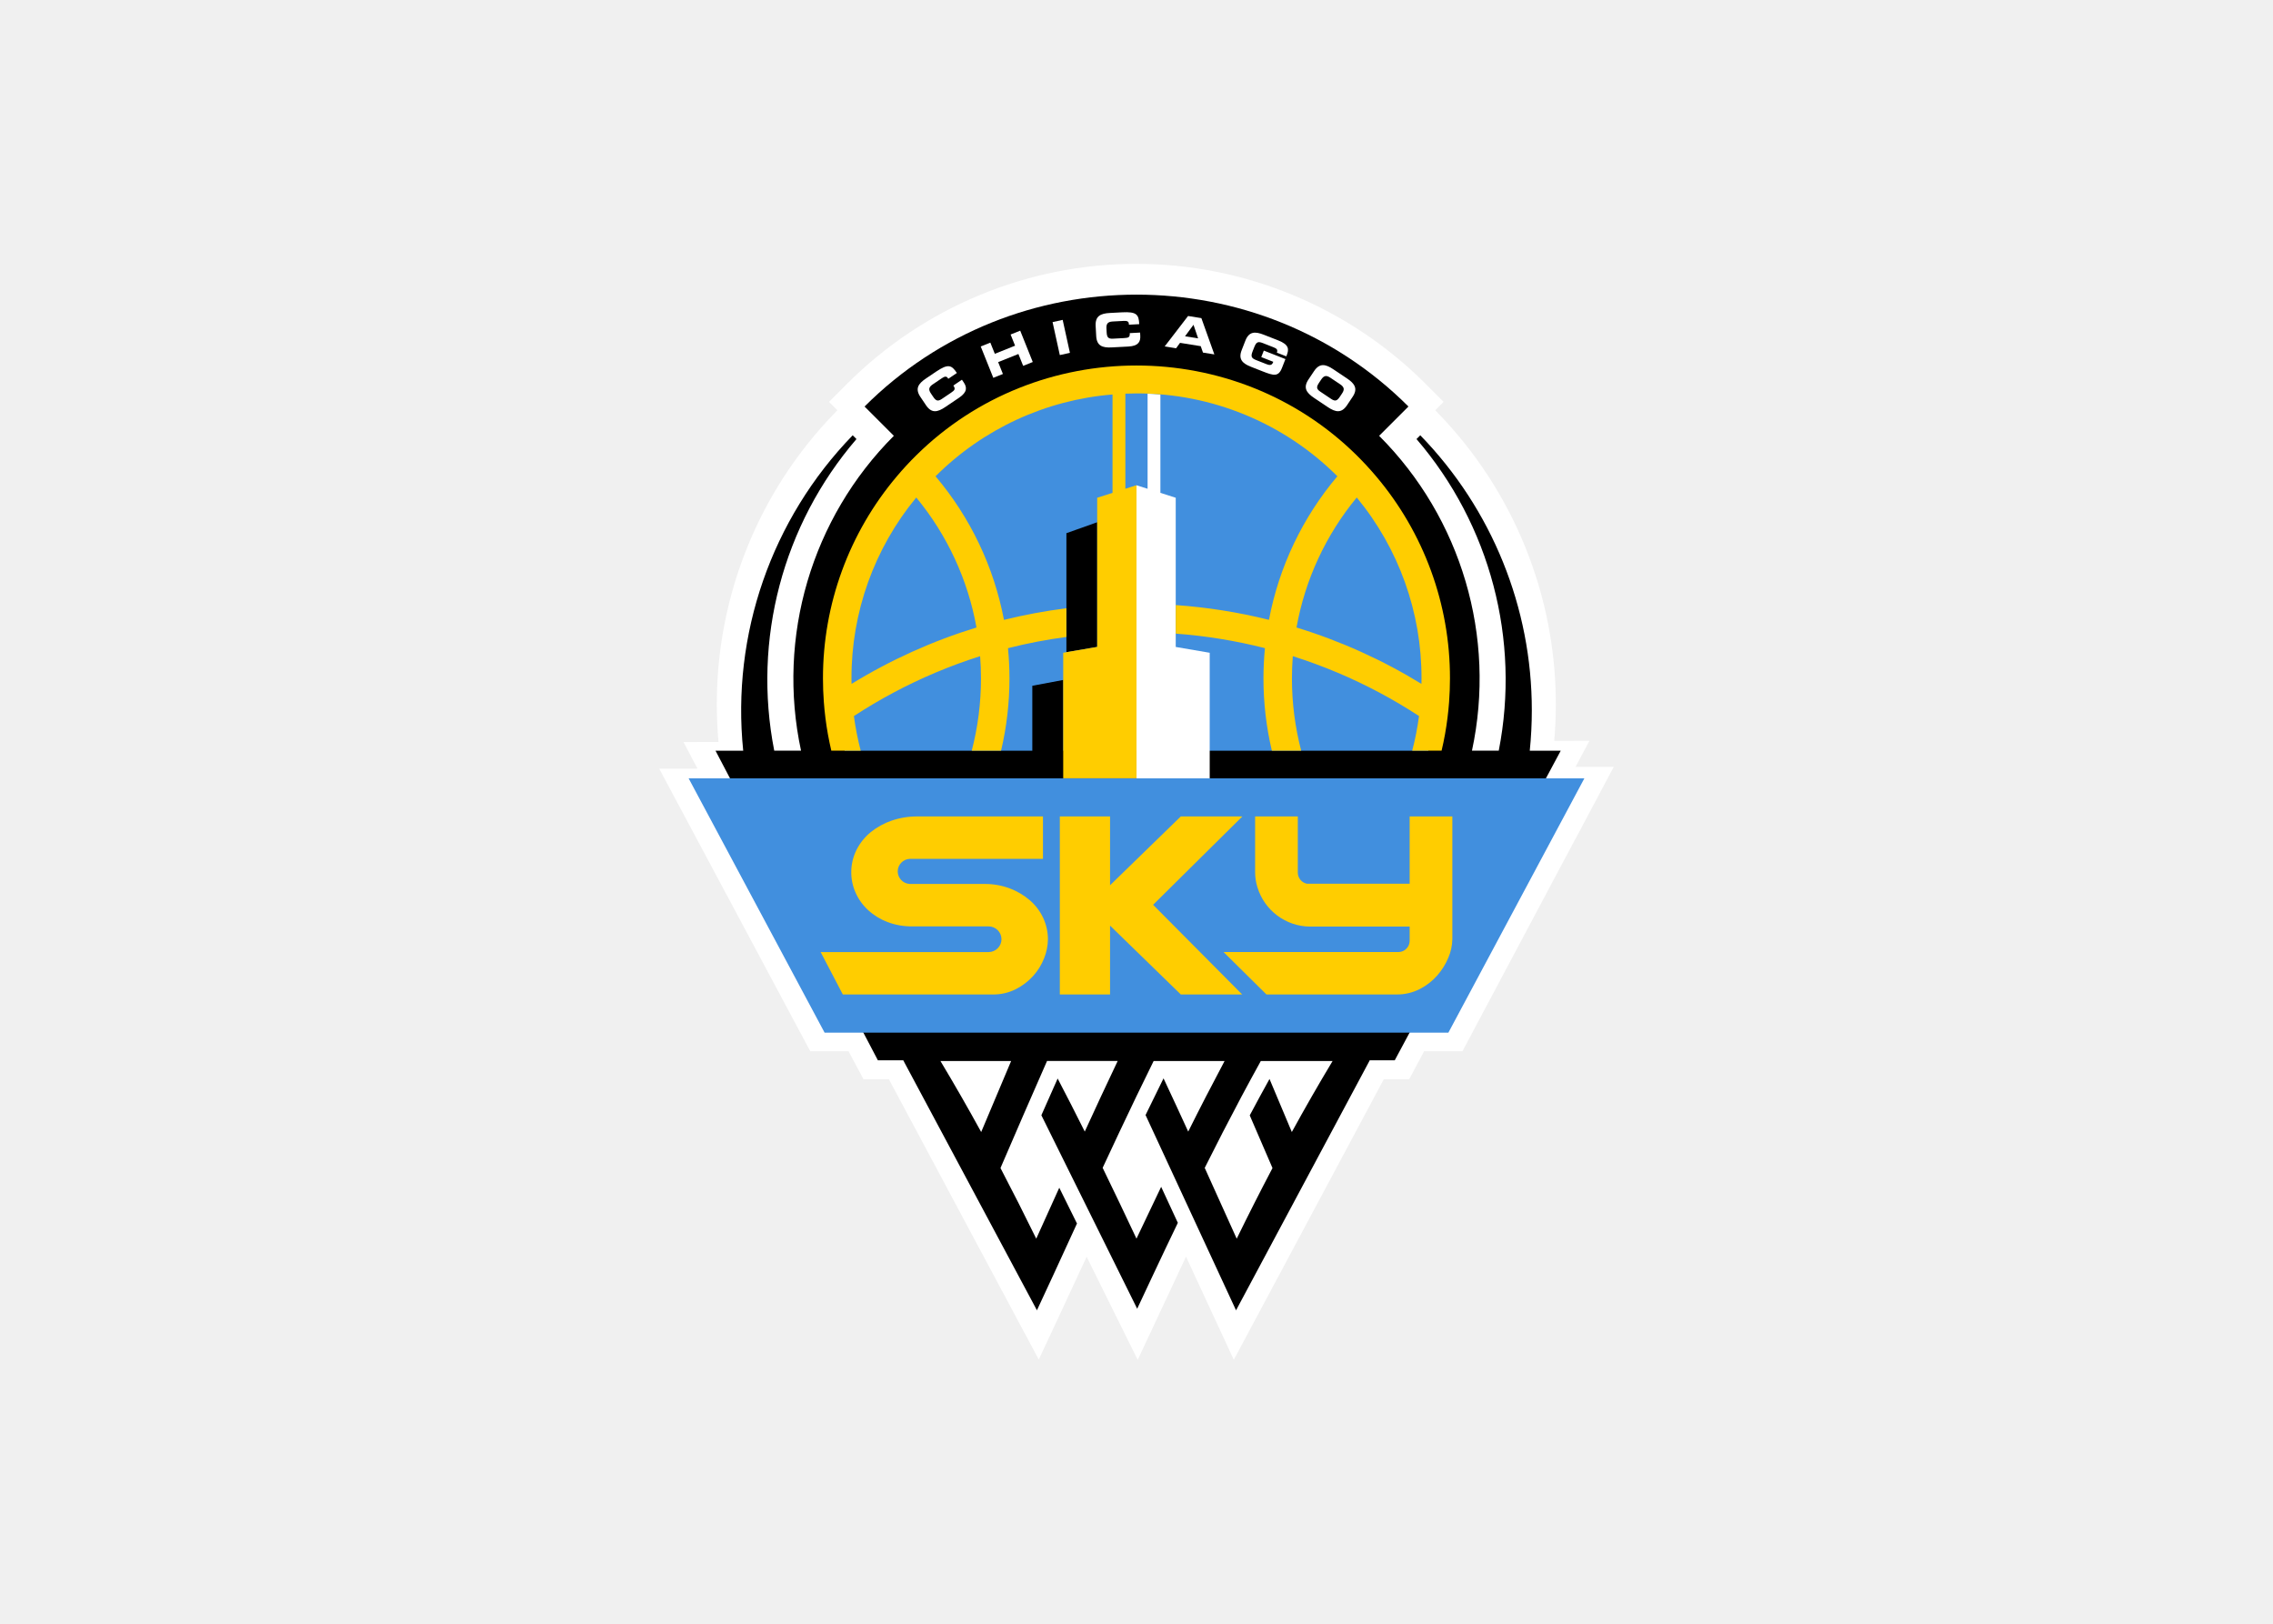
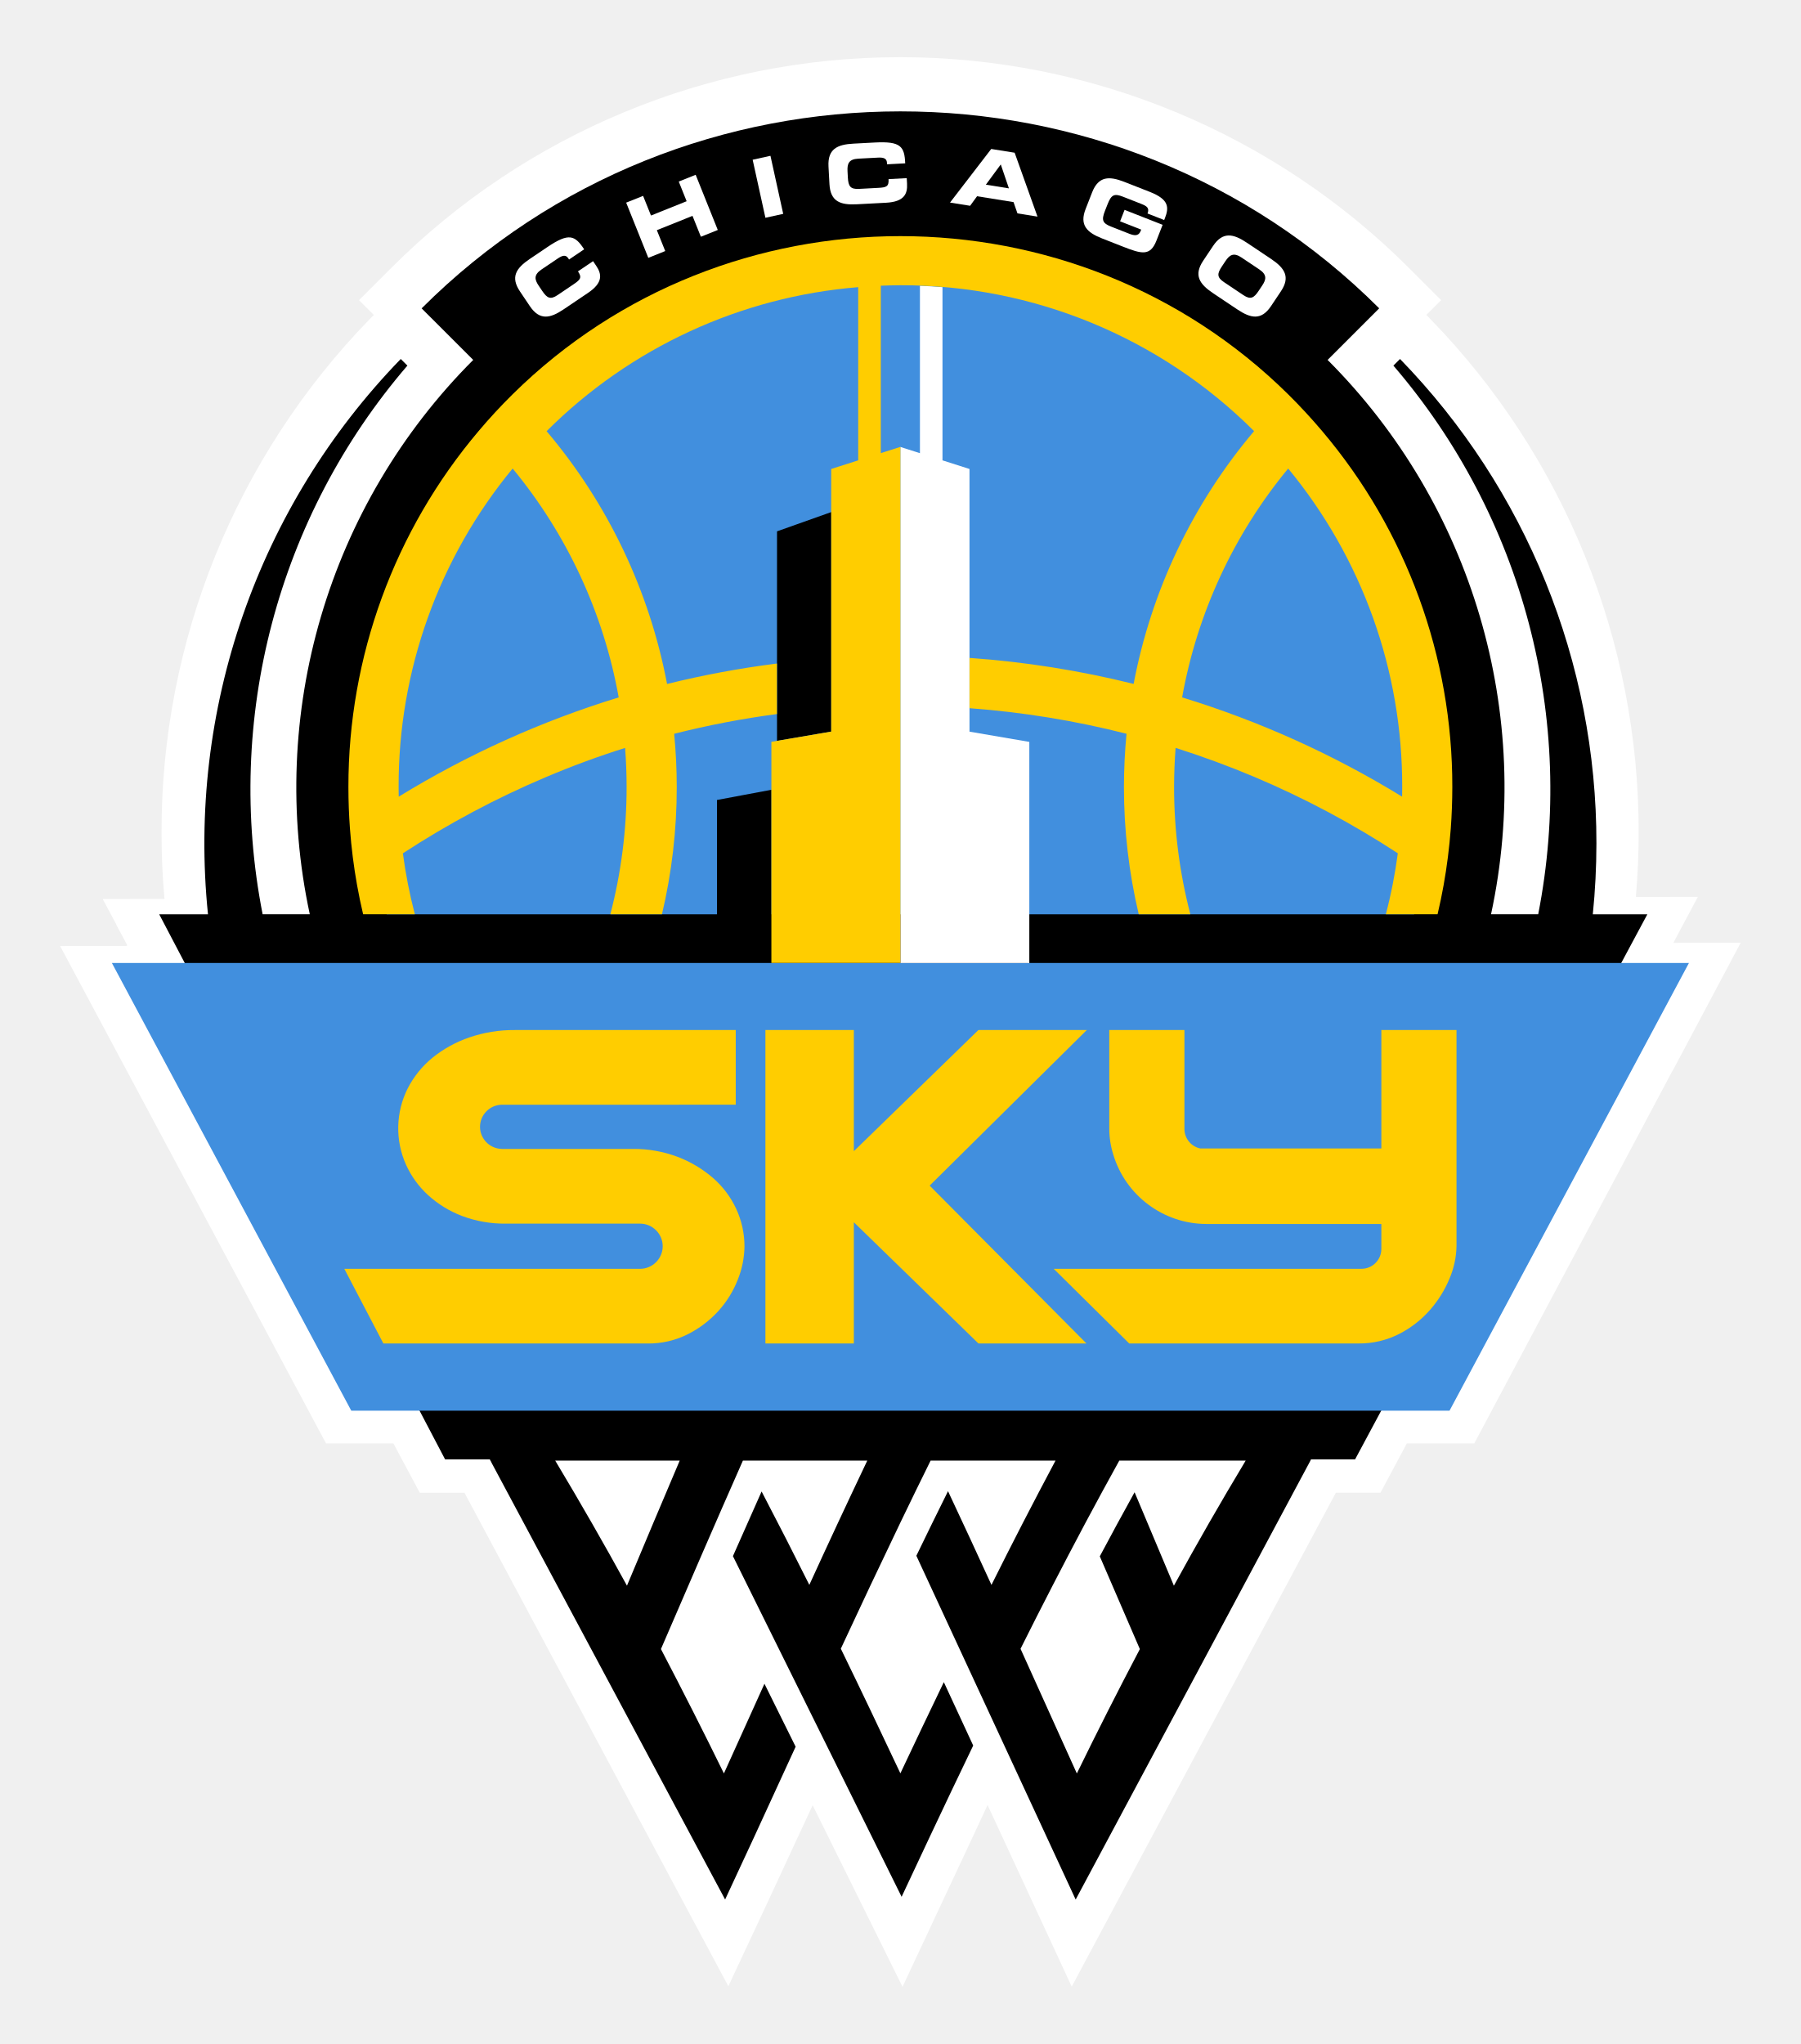
- <svg xmlns="http://www.w3.org/2000/svg" clip-rule="evenodd" fill-rule="evenodd" stroke-linejoin="round" stroke-miterlimit="2" viewBox="0 0 560 400">
+ <svg xmlns="http://www.w3.org/2000/svg" clip-rule="evenodd" fill-rule="evenodd" stroke-linejoin="round" stroke-miterlimit="2" viewBox="154 57 252 286">
  <g transform="matrix(1.16604 0 0 1.16604 162.414 65)">
    <g fill-rule="nonzero">
      <path d="m201.683 106.265-8.08.012 2.939-5.52-7.381.012-.056-.032c.217-2.524.333-5.073.333-7.634.045-23.035-8.939-45.194-25.012-61.695l-.466-.478 1.772-1.773-3.859-3.859c-16.19-16.192-38.174-25.298-61.072-25.298-22.897 0-44.881 9.106-61.071 25.298l-3.86 3.859 1.773 1.773-.466.478c-16.072 16.501-25.054 38.661-25.008 61.695 0 2.645.117 5.273.353 7.883l-.044.025-7.365.012 1.633 3.055-.017.008 1.335 2.496-.124.069-7.94.012 1.761 3.292 30.15 56.389h8.084l3.168 5.921h5.362l31.666 59.219 4.615-9.865c1.182-2.525 2.352-5.046 3.509-7.562.507-1.102 1.21-2.617 1.994-4.293l10.786 21.788 4.804-10.263c1.125-2.4 2.251-4.8 3.377-7.2.534-1.134 1.246-2.665 2.026-4.35l10.098 21.789 31.698-59.267h5.354l3.168-5.921h8.092l23.811-44.759h.02z" fill="#fff" />
      <path d="m183.935 102.852c.287-2.824.432-5.66.434-8.499.026-21.703-8.437-42.579-23.569-58.137l-.796.796c15.564 18.111 21.977 42.403 17.378 65.836h-5.66c5.169-24.041-2.229-49.129-19.613-66.519l6.191-6.191c-31.524-31.515-83.395-31.513-114.916.004l6.191 6.187c-17.385 17.39-24.782 42.478-19.614 66.519h-5.66c-4.606-23.433 1.805-47.728 17.374-65.836l-.796-.796c-17.168 17.692-25.646 42.111-23.135 66.636h-5.853l34.307 65.405h5.367c.032.064.064.133.084.169.016.028.036.056.052.08.035.06.065.124.089.189l28.015 52.381c1.182-2.525 2.353-5.047 3.513-7.566 1.653-3.586 3.302-7.176 4.949-10.769l-3.742-7.558c-1.625 3.598-3.246 7.185-4.865 10.762-2.432-4.965-4.951-9.939-7.557-14.923 3.212-7.445 6.452-14.958 9.837-22.616h14.926c-2.388 5.021-4.706 9.992-6.955 14.914-1.857-3.718-3.766-7.454-5.728-11.208-1.162 2.601-2.309 5.187-3.441 7.759l14.005 28.277 6.239 12.602c1.13-2.416 2.262-4.829 3.397-7.24 1.709-3.634 3.44-7.271 5.194-10.91l-3.525-7.61c-1.761 3.658-3.499 7.307-5.214 10.946-2.34-4.968-4.708-9.953-7.148-14.958 2.328-5.013 4.712-10.061 7.152-15.143 1.186-2.465 2.393-4.94 3.622-7.425h14.99c-2.665 5.005-5.227 9.976-7.686 14.914-1.704-3.727-3.442-7.476-5.214-11.248-1.29 2.597-2.557 5.18-3.799 7.751l14.89 32.123 4.229 9.13 28.12-52.57s.048-.104.125-.253h5.29l35.071-65.405zm-115.909 80.564c-2.733-4.988-5.603-9.991-8.61-15.006h14.938c-2.151 5.057-4.26 10.059-6.328 15.006zm65.635 0c-1.556-3.71-3.128-7.447-4.716-11.211-1.423 2.568-2.815 5.132-4.176 7.69 1.62 3.735 3.222 7.445 4.808 11.131-2.621 4.985-5.142 9.959-7.562 14.923-2.247-4.969-4.486-9.946-6.758-14.959 2.497-5.001 5.088-10.028 7.775-15.083 1.331-2.492 2.689-4.991 4.076-7.497h15.168c-3.015 5.017-5.887 10.019-8.615 15.006z" />
      <path d="m195.472 108.693h-189.261l28.727 53.723h131.803z" fill="#418fde" />
      <path d="m78.326 134.469c-1.249-1.075-2.677-1.924-4.217-2.509-1.725-.65-3.556-.973-5.399-.952h-15.666l-.133-.008c-1.403-.069-2.52-1.242-2.52-2.646 0-1.423 1.146-2.605 2.568-2.649l28.12-.004v-8.96h-26.52c-1.849-.015-3.688.283-5.439.88-1.592.544-3.079 1.358-4.393 2.408-1.261 1.021-2.293 2.297-3.028 3.743-1.426 2.849-1.499 6.192-.201 9.101.623 1.39 1.523 2.638 2.646 3.666 1.188 1.084 2.57 1.934 4.072 2.509 1.699.638 3.503.951 5.318.924h16.068c1.488 0 2.712 1.224 2.712 2.712 0 1.487-1.224 2.711-2.712 2.711h-35.496l4.687 8.961h31.694c1.692.023 3.366-.365 4.876-1.13 1.367-.695 2.597-1.632 3.63-2.765.996-1.098 1.783-2.367 2.324-3.747.517-1.271.792-2.628.812-4 .002-1.556-.335-3.094-.989-4.506-.661-1.433-1.621-2.708-2.814-3.739" fill="#ffcd00" />
      <path d="m110.204 116.737-14.95 14.54v-14.54h-10.613v37.615h10.613v-14.544l14.95 14.544h12.965l-18.818-18.942 18.862-18.673z" fill="#ffcd00" />
      <path d="m158.557 116.737v14.214h-21.732c-1.093-.229-1.886-1.195-1.898-2.311v-11.903h-9.021v11.815c.001 1.064.163 2.123.483 3.139 1.473 4.903 6.004 8.293 11.123 8.322h21.045v3.007c-.001 1.299-1.069 2.369-2.368 2.371h-36.952l9.061 8.961h27.521c1.708.019 3.394-.38 4.913-1.162 1.392-.717 2.637-1.689 3.67-2.866.974-1.11 1.76-2.371 2.327-3.735.537-1.245.826-2.583.849-3.939v-25.913z" fill="#ffcd00" />
      <path d="m100.838 24.096c-34.842.021-63.5 28.697-63.5 63.538 0 5.129.621 10.238 1.849 15.218h39.641v-13.717l6.537-1.226v14.943h77.127c1.229-4.98 1.85-10.089 1.85-15.218 0-34.843-28.661-63.519-63.504-63.538zm-8.298 56.835-6.508 1.113v-25.145l6.508-2.311z" fill="#418fde" />
      <path d="m109.131 49.414-3.24-1.033v-20.784c-.897-.072-1.801-.132-2.706-.165v20.088l-2.347-.747v61.924h15.473v-26.532l-7.18-1.23z" fill="#fff" />
      <path d="m151.466 44.879c-1.299-1.535-2.662-3.009-4.089-4.422-25.628-25.309-67.445-25.311-93.075-.004-1.431 1.411-2.794 2.885-4.088 4.422-10.102 11.935-15.639 27.081-15.618 42.717 0 1.676.062 3.338.185 4.985.168 2.276.454 4.542.856 6.789.209 1.174.455 2.332.724 3.482h6.207c-.629-2.406-1.108-4.848-1.435-7.313 5.438-3.553 11.182-6.614 17.165-9.145 3.124-1.323 6.291-2.49 9.503-3.502.121 1.556.181 3.128.181 4.704.003 5.147-.652 10.274-1.95 15.256h6.195c1.181-5 1.776-10.119 1.773-15.256 0-2.159-.108-4.294-.309-6.4 4.061-1.029 8.179-1.82 12.333-2.368v-6.062c-4.44.558-8.842 1.377-13.186 2.452-2.119-11.189-7.1-21.641-14.456-30.335 10.02-10.009 23.279-16.137 37.394-17.282v20.784l-3.24 1.033v31.513l-7.179 1.23v26.532h15.481v-61.924l-2.348.747v-20.088c.78-.028 1.564-.056 2.348-.056 15.907-.043 31.193 6.261 42.447 17.503-7.355 8.695-12.336 19.146-14.456 30.335-6.462-1.608-13.052-2.651-19.694-3.119v6.034c6.358.469 12.663 1.495 18.842 3.067-.201 2.106-.31 4.241-.31 6.4-.002 5.137.592 10.256 1.773 15.256h6.195c-1.297-4.982-1.952-10.109-1.95-15.256 0-1.576.064-3.148.181-4.704 3.208 1.017 6.376 2.185 9.503 3.502 5.984 2.53 11.728 5.59 17.166 9.145-.327 2.465-.806 4.907-1.436 7.313h6.207c.274-1.15.515-2.311.724-3.482.402-2.247.689-4.513.86-6.789.121-1.645.182-3.306.185-4.985.029-15.634-5.506-30.779-15.61-42.709zm-84.433 31.947c-9.267 2.84-18.138 6.842-26.399 11.911-.008-.381-.012-.759-.012-1.145-.038-13.947 4.804-27.476 13.684-38.23 6.533 7.907 10.917 17.368 12.727 27.464zm94.016 11.911c-8.26-5.071-17.131-9.073-26.399-11.911 1.81-10.096 6.194-19.557 12.727-27.464 8.88 10.754 13.723 24.283 13.684 38.23 0 .386-.004.768-.012 1.145z" fill="#ffcd00" />
      <path d="m55.191 28.12c-1.17-1.733-.475-2.794 1.161-3.9l2.131-1.439c2.581-1.74 3.292-1.411 4.406.274l-1.813 1.226-.109-.165c-.285-.426-.679-.338-1.218.024l-1.978 1.335c-.956.647-.832 1.214-.337 1.949l.43.636c.579.86.977 1.065 1.837.486l1.934-1.306c.816-.551 1.009-.8.51-1.536l1.813-1.226.374.555c.675.997.844 2.022-.981 3.252l-2.926 1.974c-1.633 1.101-2.883 1.35-4.053-.382z" fill="#fff" />
      <path d="m67.93 17.455 2.03-.812.949 2.36 4.277-1.717-.945-2.36 2.03-.812 2.654 6.621-2.03.812-1.005-2.504-4.278 1.716 1.005 2.505-2.03.816z" fill="#fff" />
    </g>
    <path d="m83.849 11.988h2.187v7.131h-2.187z" fill="#fff" transform="matrix(.976702 -.2146 .2146 .976702 -1.35876 18.591)" />
    <path d="m92.211 13.117c-.109-2.086 1.033-2.641 3.003-2.741l2.568-.137c3.108-.165 3.55.482 3.635 2.5l-2.183.117-.008-.197c-.028-.511-.41-.639-1.058-.607l-2.379.125c-1.15.06-1.339.615-1.295 1.499l.04.768c.057 1.033.294 1.415 1.327 1.363l2.332-.125c.984-.052 1.274-.165 1.226-1.049l2.182-.117.037.668c.064 1.202-.322 2.166-2.513 2.283l-3.521.185c-1.966.104-3.164-.326-3.277-2.412z" fill="#fff" fill-rule="nonzero" />
    <path d="m111.74 11.015 2.81.45 2.742 7.666-2.404-.386-.471-1.354-4.378-.704-.832 1.146-2.412-.386zm-.643 4.285 2.765.442-.976-2.87z" fill="#fff" fill-rule="nonzero" />
    <path d="m123.848 16.221c.764-1.946 2.034-1.974 3.871-1.255l3.064 1.202c2.311.909 2.303 1.87 1.797 3.164l-.085.209-1.998-.784c.257-.659-.084-.888-.735-1.145l-2.211-.869c-1.03-.402-1.391-.261-1.838.877l-.325.824c-.446 1.137-.278 1.487.752 1.893l2.17.852c.531.209 1.098.334 1.351-.305l.076-.193-2.532-.993.538-1.375 4.567 1.793-.739 1.889c-.748 1.91-1.777 1.612-4.069.712l-2.448-.961c-1.833-.719-2.746-1.608-1.982-3.549z" fill="#fff" fill-rule="nonzero" />
    <path d="m138.36 22.657c1.162-1.737 2.412-1.492 4.048-.398l2.915 1.949c1.636 1.098 2.34 2.159 1.178 3.892l-1.182 1.769c-1.162 1.736-2.412 1.491-4.048.398l-2.915-1.95c-1.636-1.098-2.335-2.159-1.178-3.891zm1.062 2.452c-.575.86-.615 1.306.245 1.881l2.323 1.556c.861.575 1.259.37 1.833-.49l.427-.64c.494-.735.615-1.306-.342-1.949l-2.127-1.423c-.956-.644-1.439-.314-1.933.426z" fill="#fff" fill-rule="nonzero" />
  </g>
</svg>
